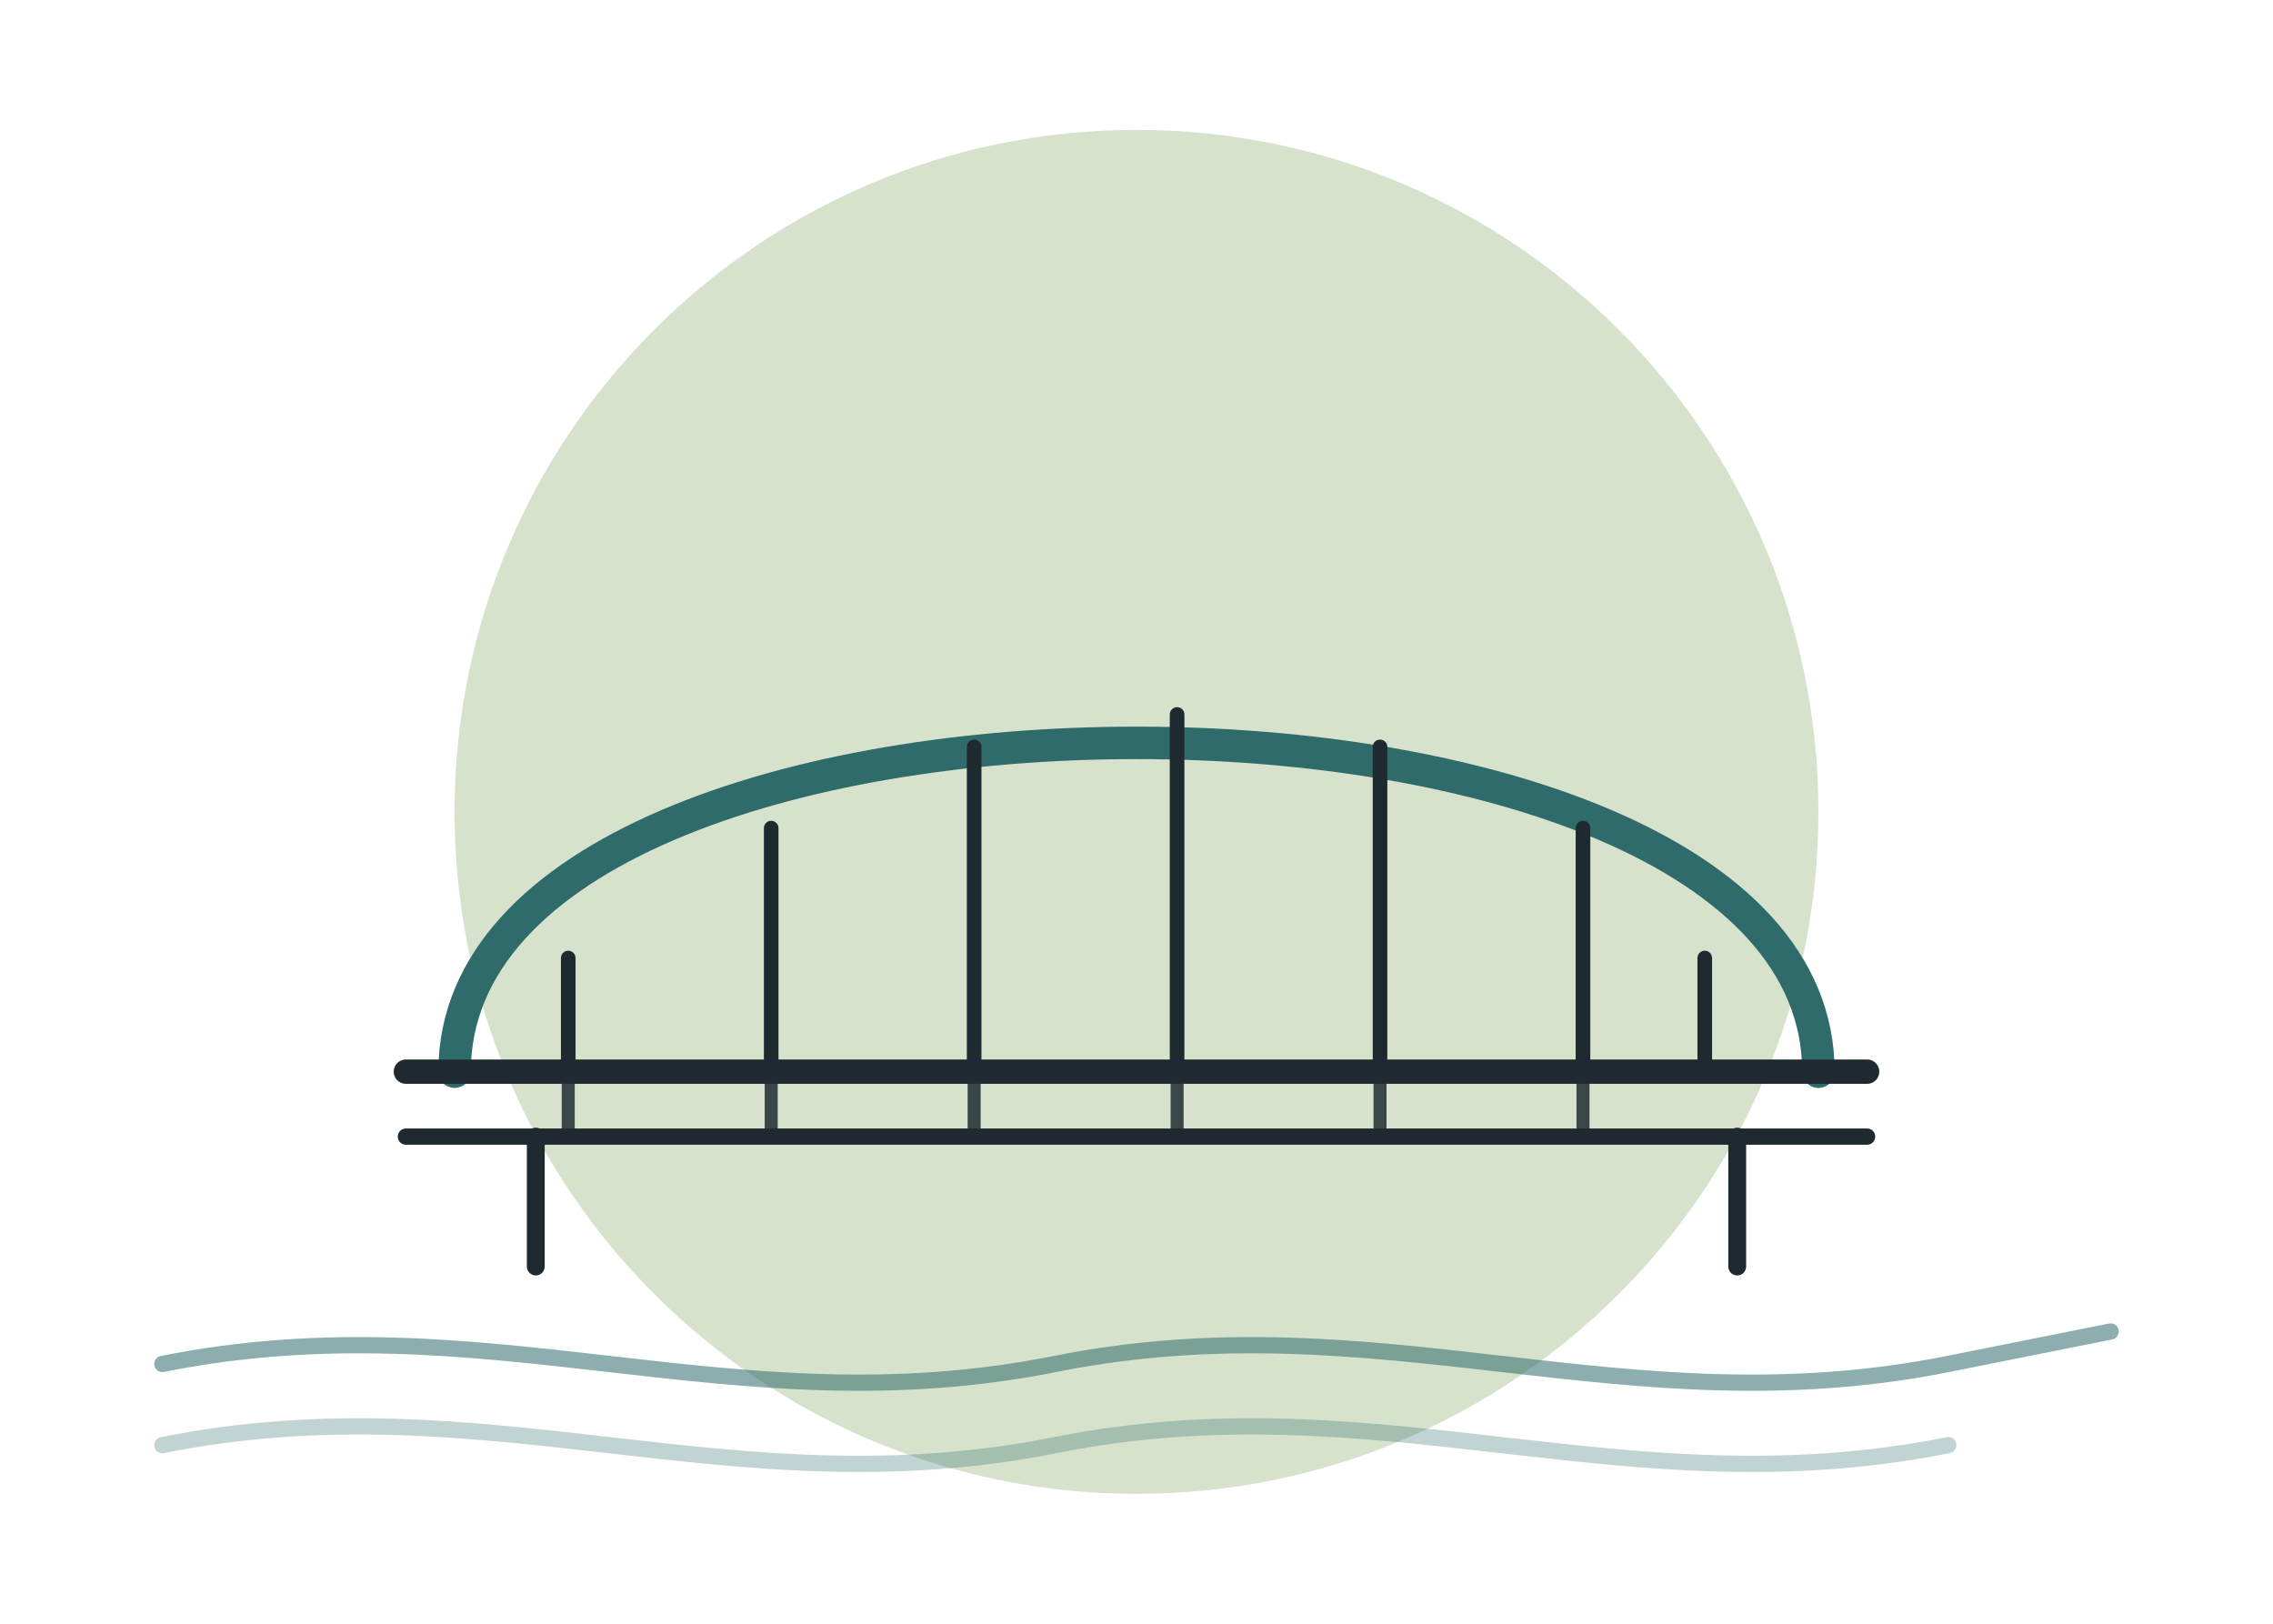
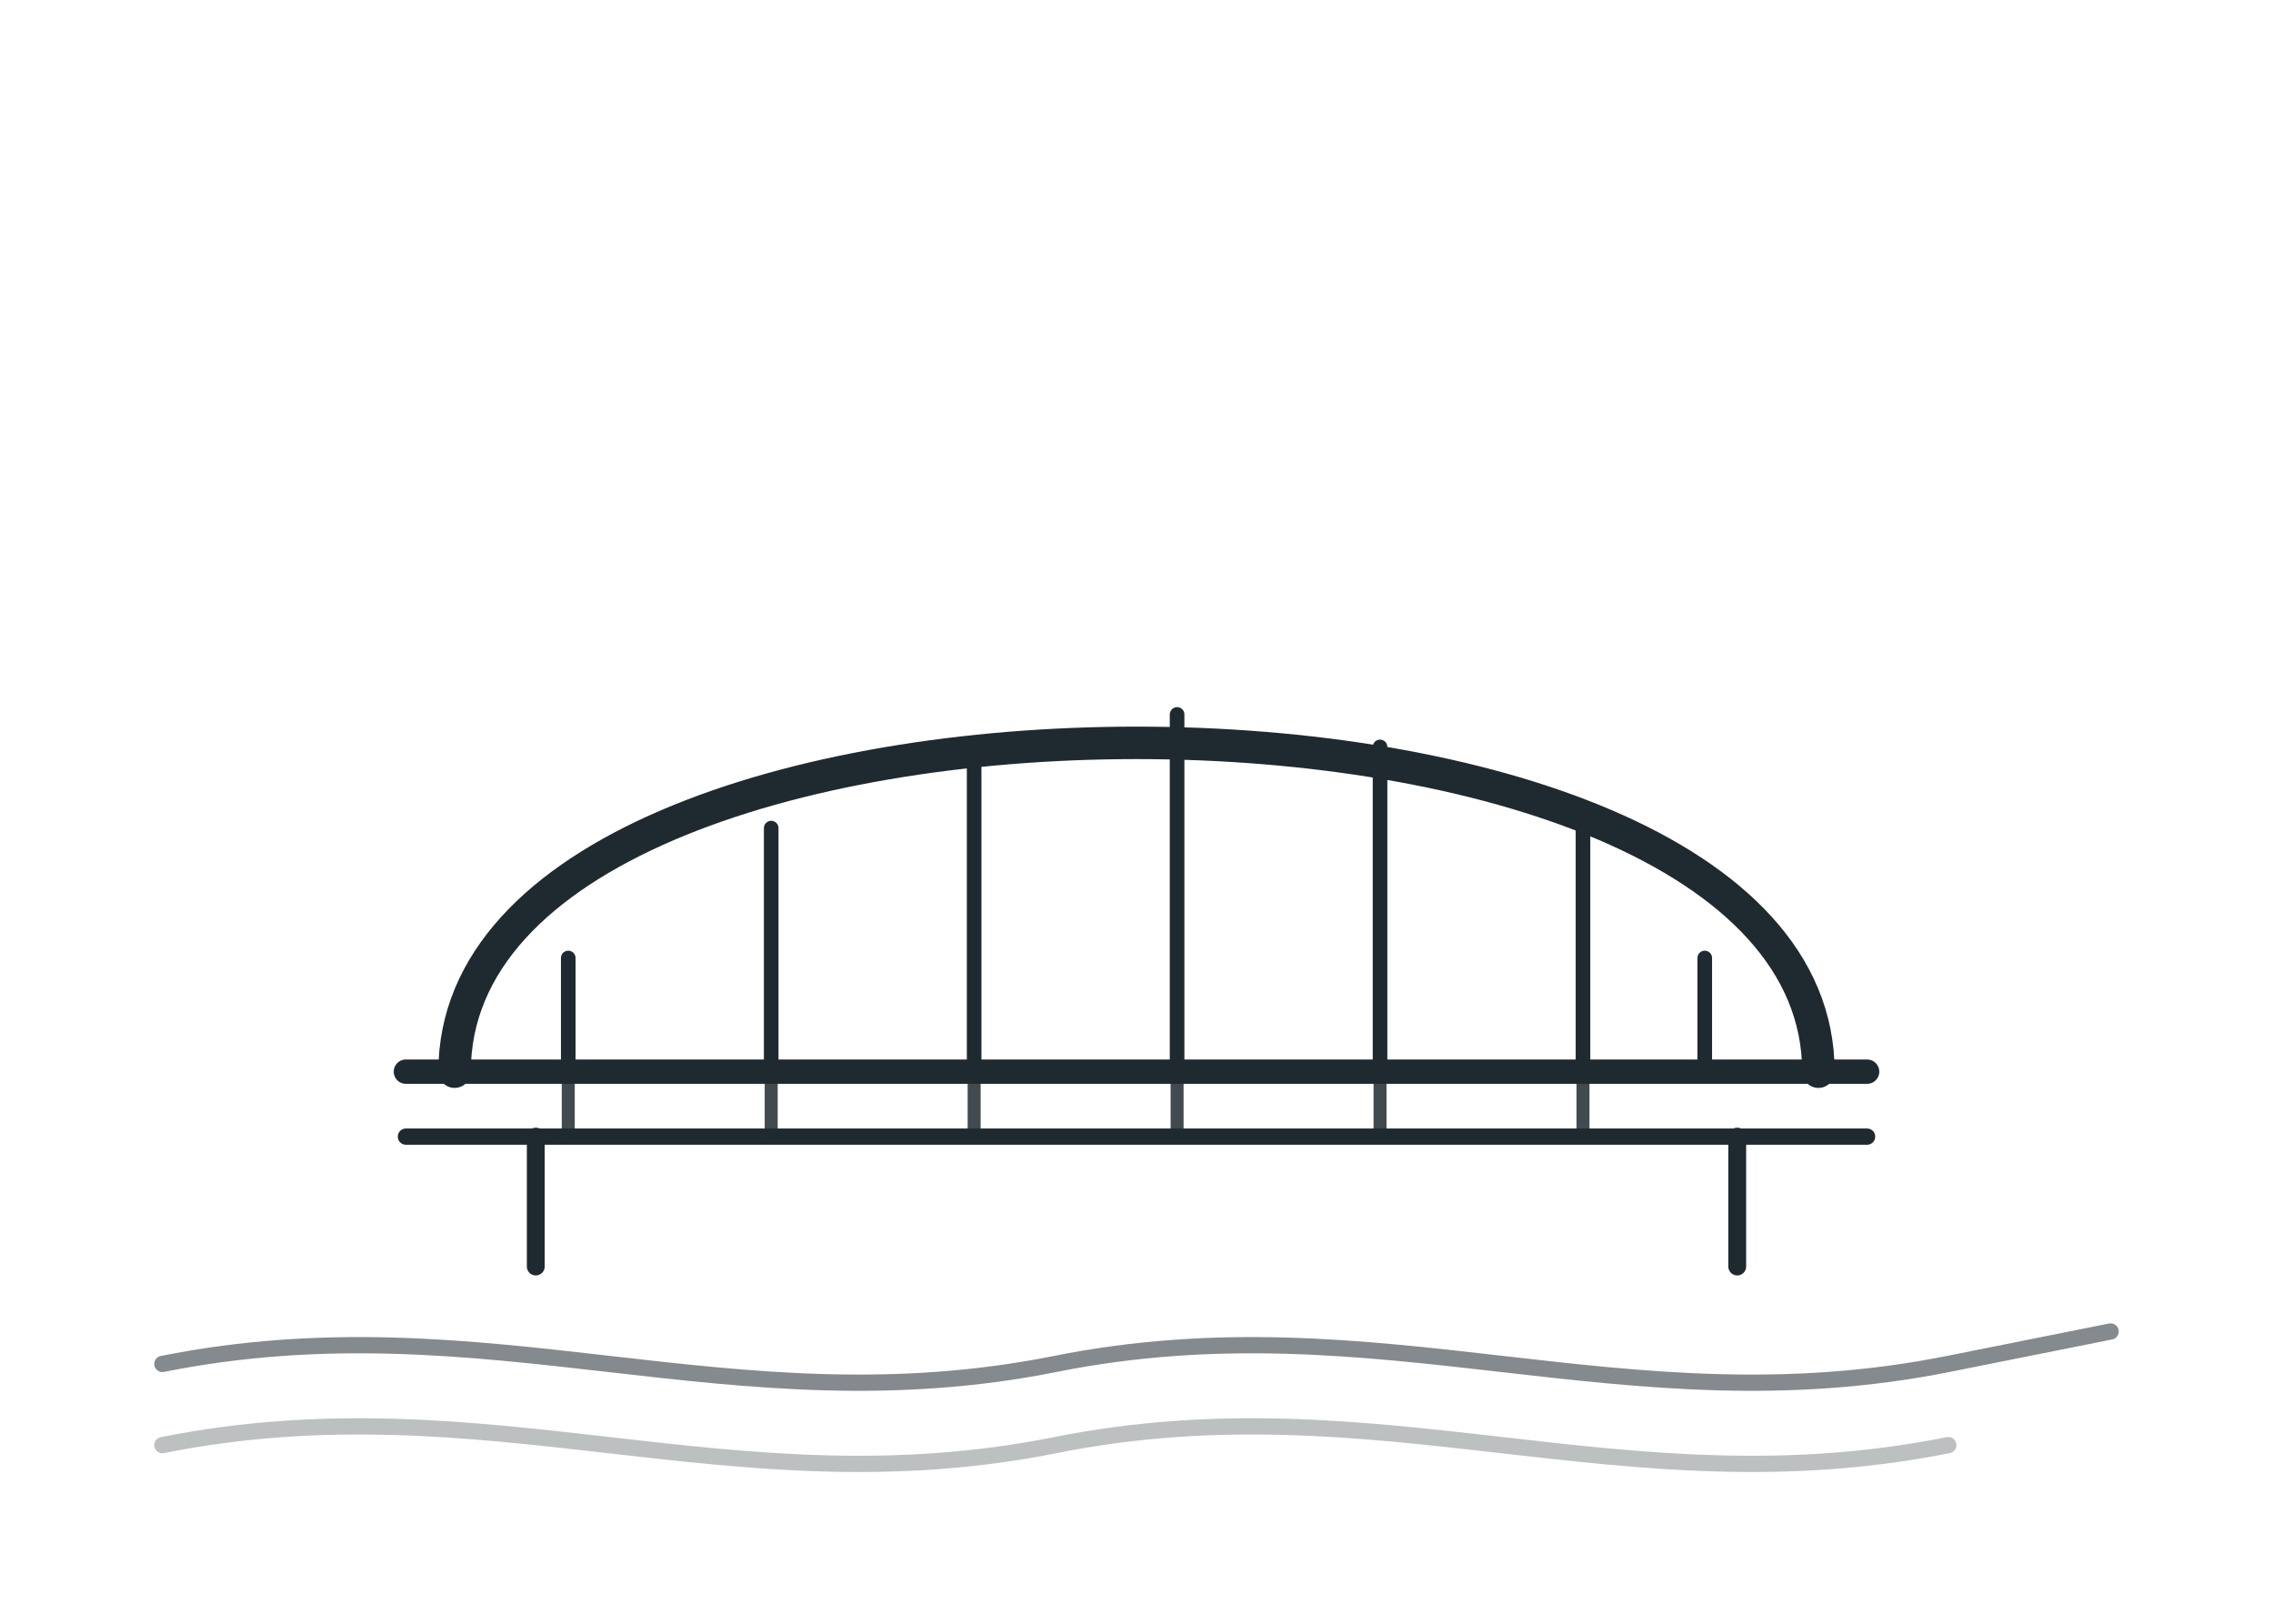
<svg xmlns="http://www.w3.org/2000/svg" viewBox="0 0 280 200" fill="none">
-   <circle cx="140" cy="100" r="84" fill="#D6E2CC" />
  <g stroke="#1F2A30" stroke-width="2.2" stroke-linecap="round" stroke-linejoin="round">
-     <path d="M56 132 C56 78, 224 78, 224 132" stroke="#2F6B6B" stroke-width="4" />
+     <path d="M56 132 C56 78, 224 78, 224 132" stroke="#1F2A30" stroke-width="4" />
    <line x1="50" y1="132" x2="230" y2="132" stroke-width="3" />
    <line x1="50" y1="140" x2="230" y2="140" stroke-width="2" />
    <g stroke-width="1.6" opacity="0.85">
      <line x1="70" y1="132" x2="70" y2="140" />
      <line x1="95" y1="132" x2="95" y2="140" />
      <line x1="120" y1="132" x2="120" y2="140" />
      <line x1="145" y1="132" x2="145" y2="140" />
      <line x1="170" y1="132" x2="170" y2="140" />
      <line x1="195" y1="132" x2="195" y2="140" />
    </g>
    <g stroke-width="1.8">
      <line x1="70" y1="118" x2="70" y2="132" />
      <line x1="95" y1="102" x2="95" y2="132" />
      <line x1="120" y1="92" x2="120" y2="132" />
      <line x1="145" y1="88" x2="145" y2="132" />
      <line x1="170" y1="92" x2="170" y2="132" />
      <line x1="195" y1="102" x2="195" y2="132" />
      <line x1="210" y1="118" x2="210" y2="132" />
    </g>
    <line x1="66" y1="140" x2="66" y2="156" />
    <line x1="214" y1="140" x2="214" y2="156" />
-     <path d="M20 168 C60 160, 90 176, 130 168 C170 160, 200 176, 240 168 C260 164, 260 164, 260 164" stroke="#2F6B6B" stroke-width="2" fill="none" opacity="0.55" />
-     <path d="M20 178 C60 170, 90 186, 130 178 C170 170, 200 186, 240 178" stroke="#2F6B6B" stroke-width="2" fill="none" opacity="0.3" />
+     <path d="M20 168 C60 160, 90 176, 130 168 C170 160, 200 176, 240 168 C260 164, 260 164, 260 164" stroke="#1F2A30" stroke-width="2" fill="none" opacity="0.55" />
+     <path d="M20 178 C60 170, 90 186, 130 178 C170 170, 200 186, 240 178" stroke="#1F2A30" stroke-width="2" fill="none" opacity="0.3" />
  </g>
</svg>
